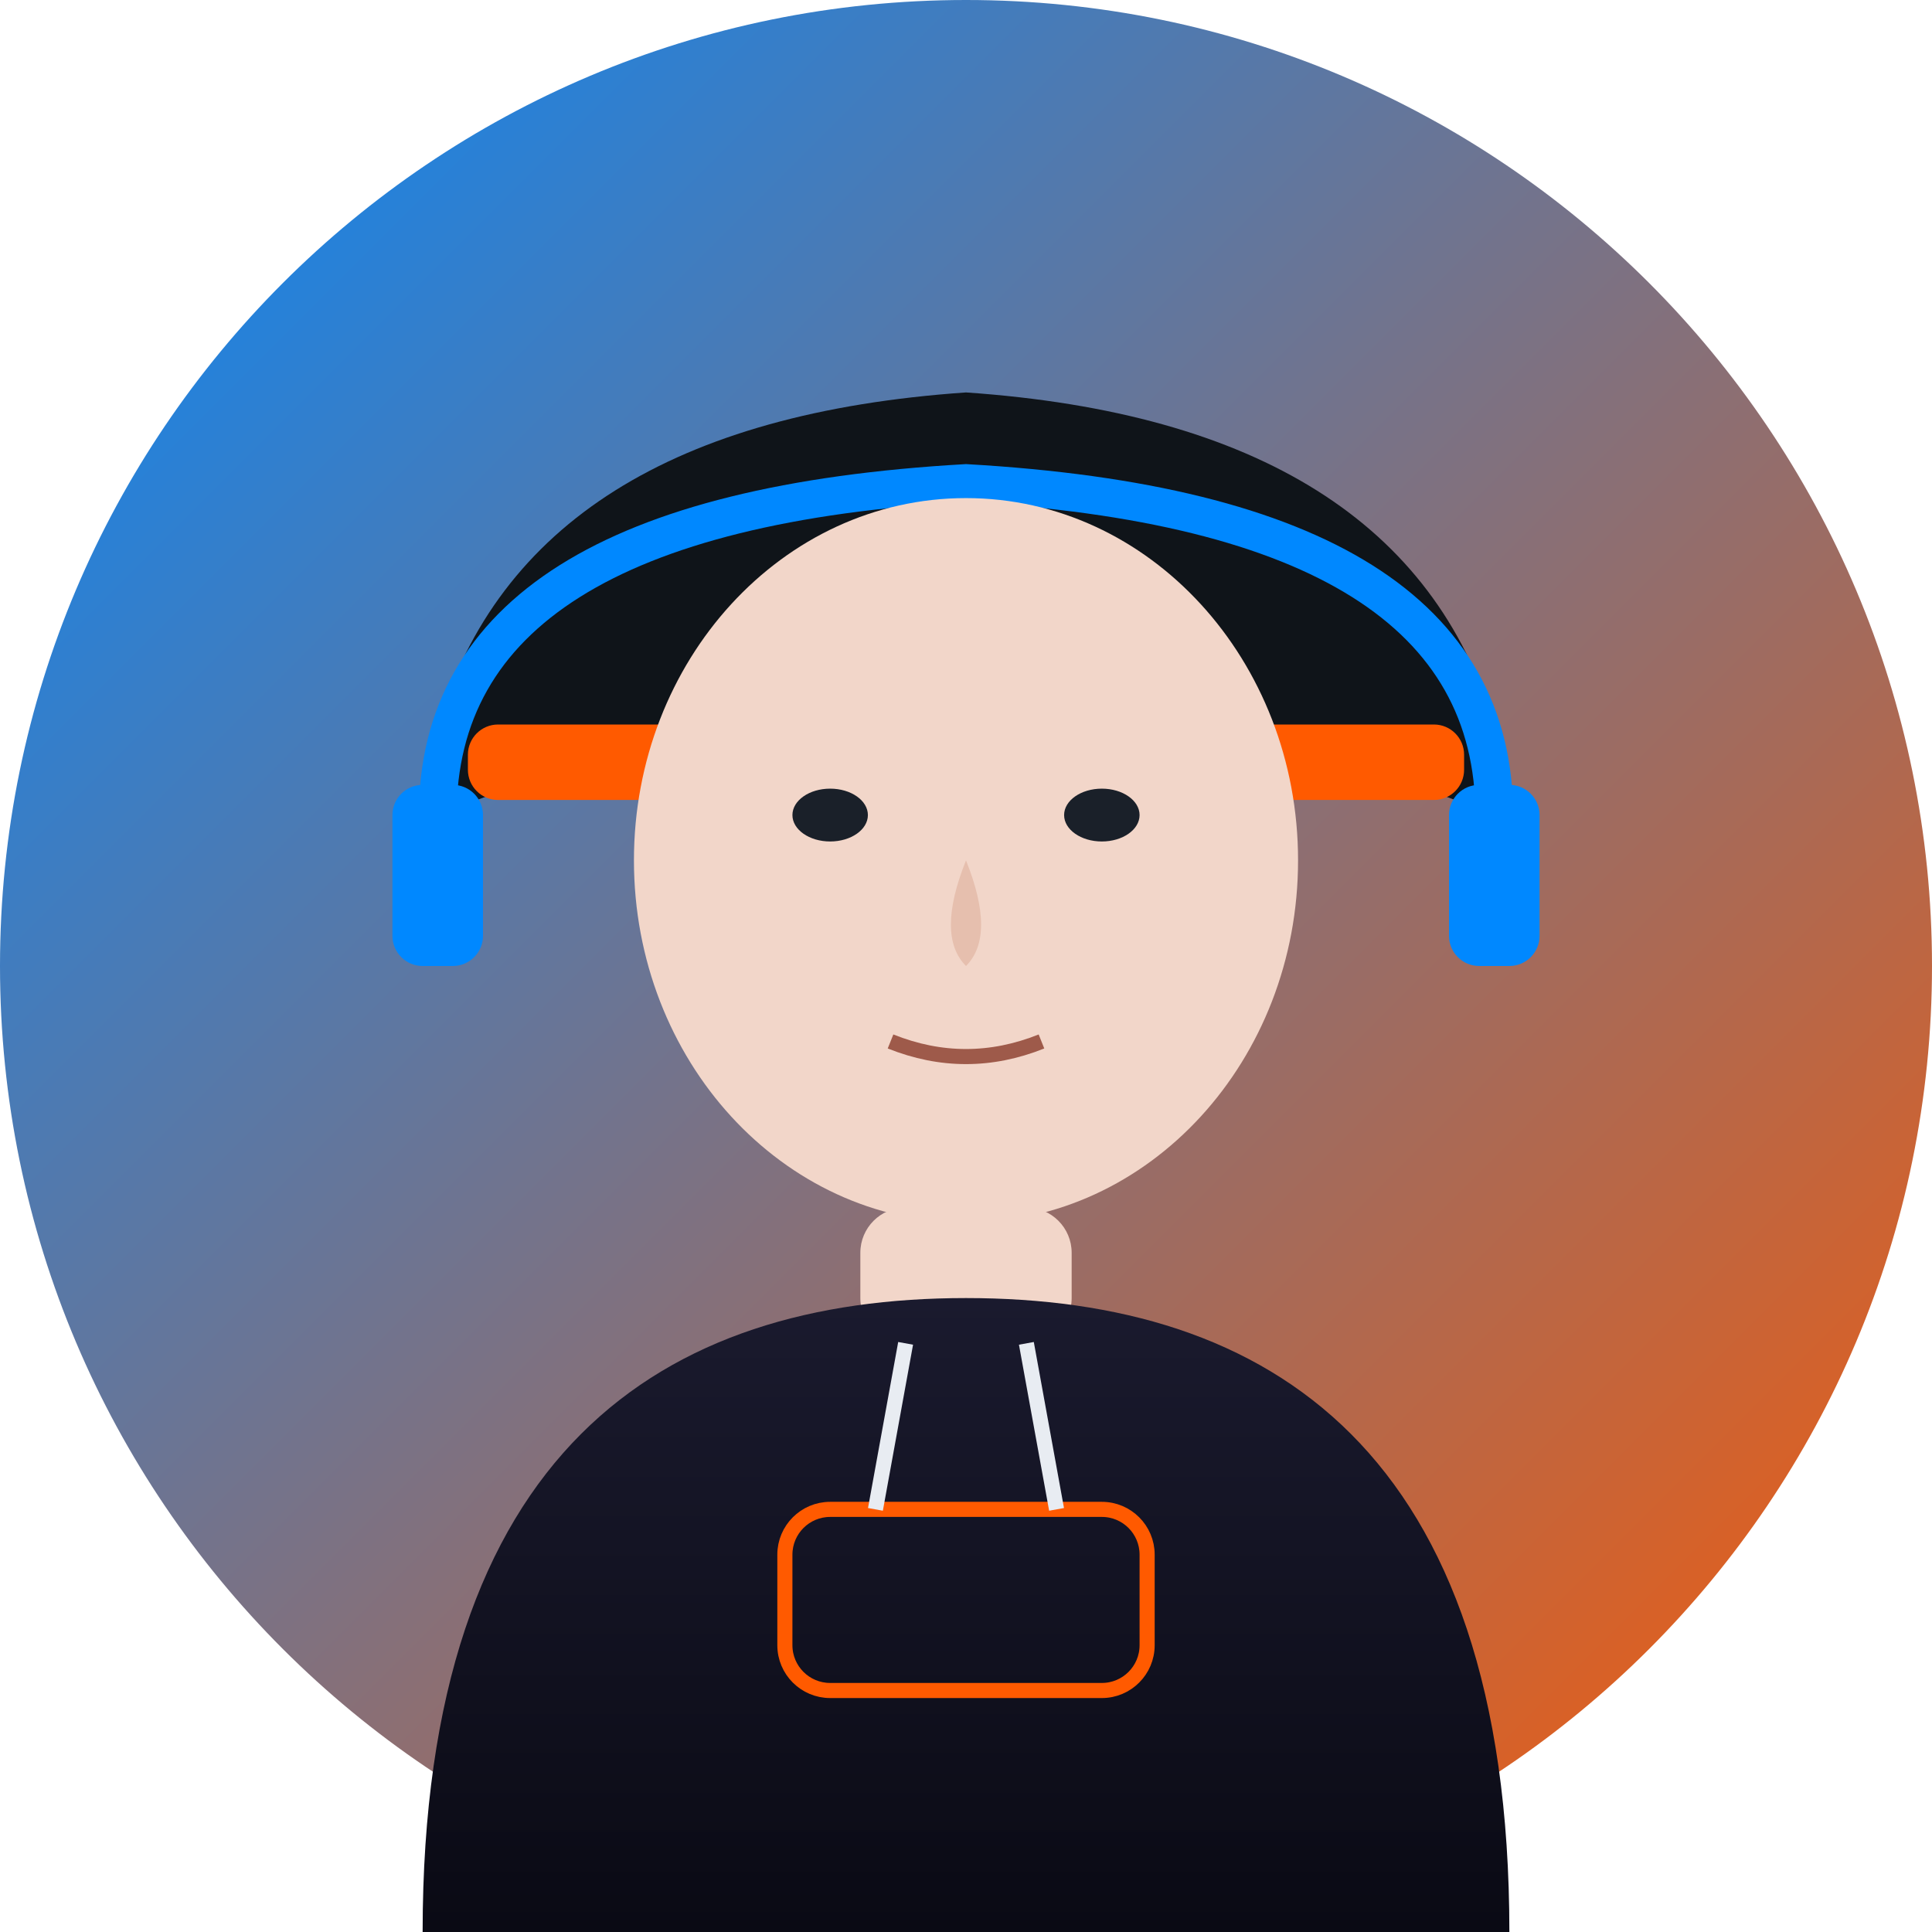
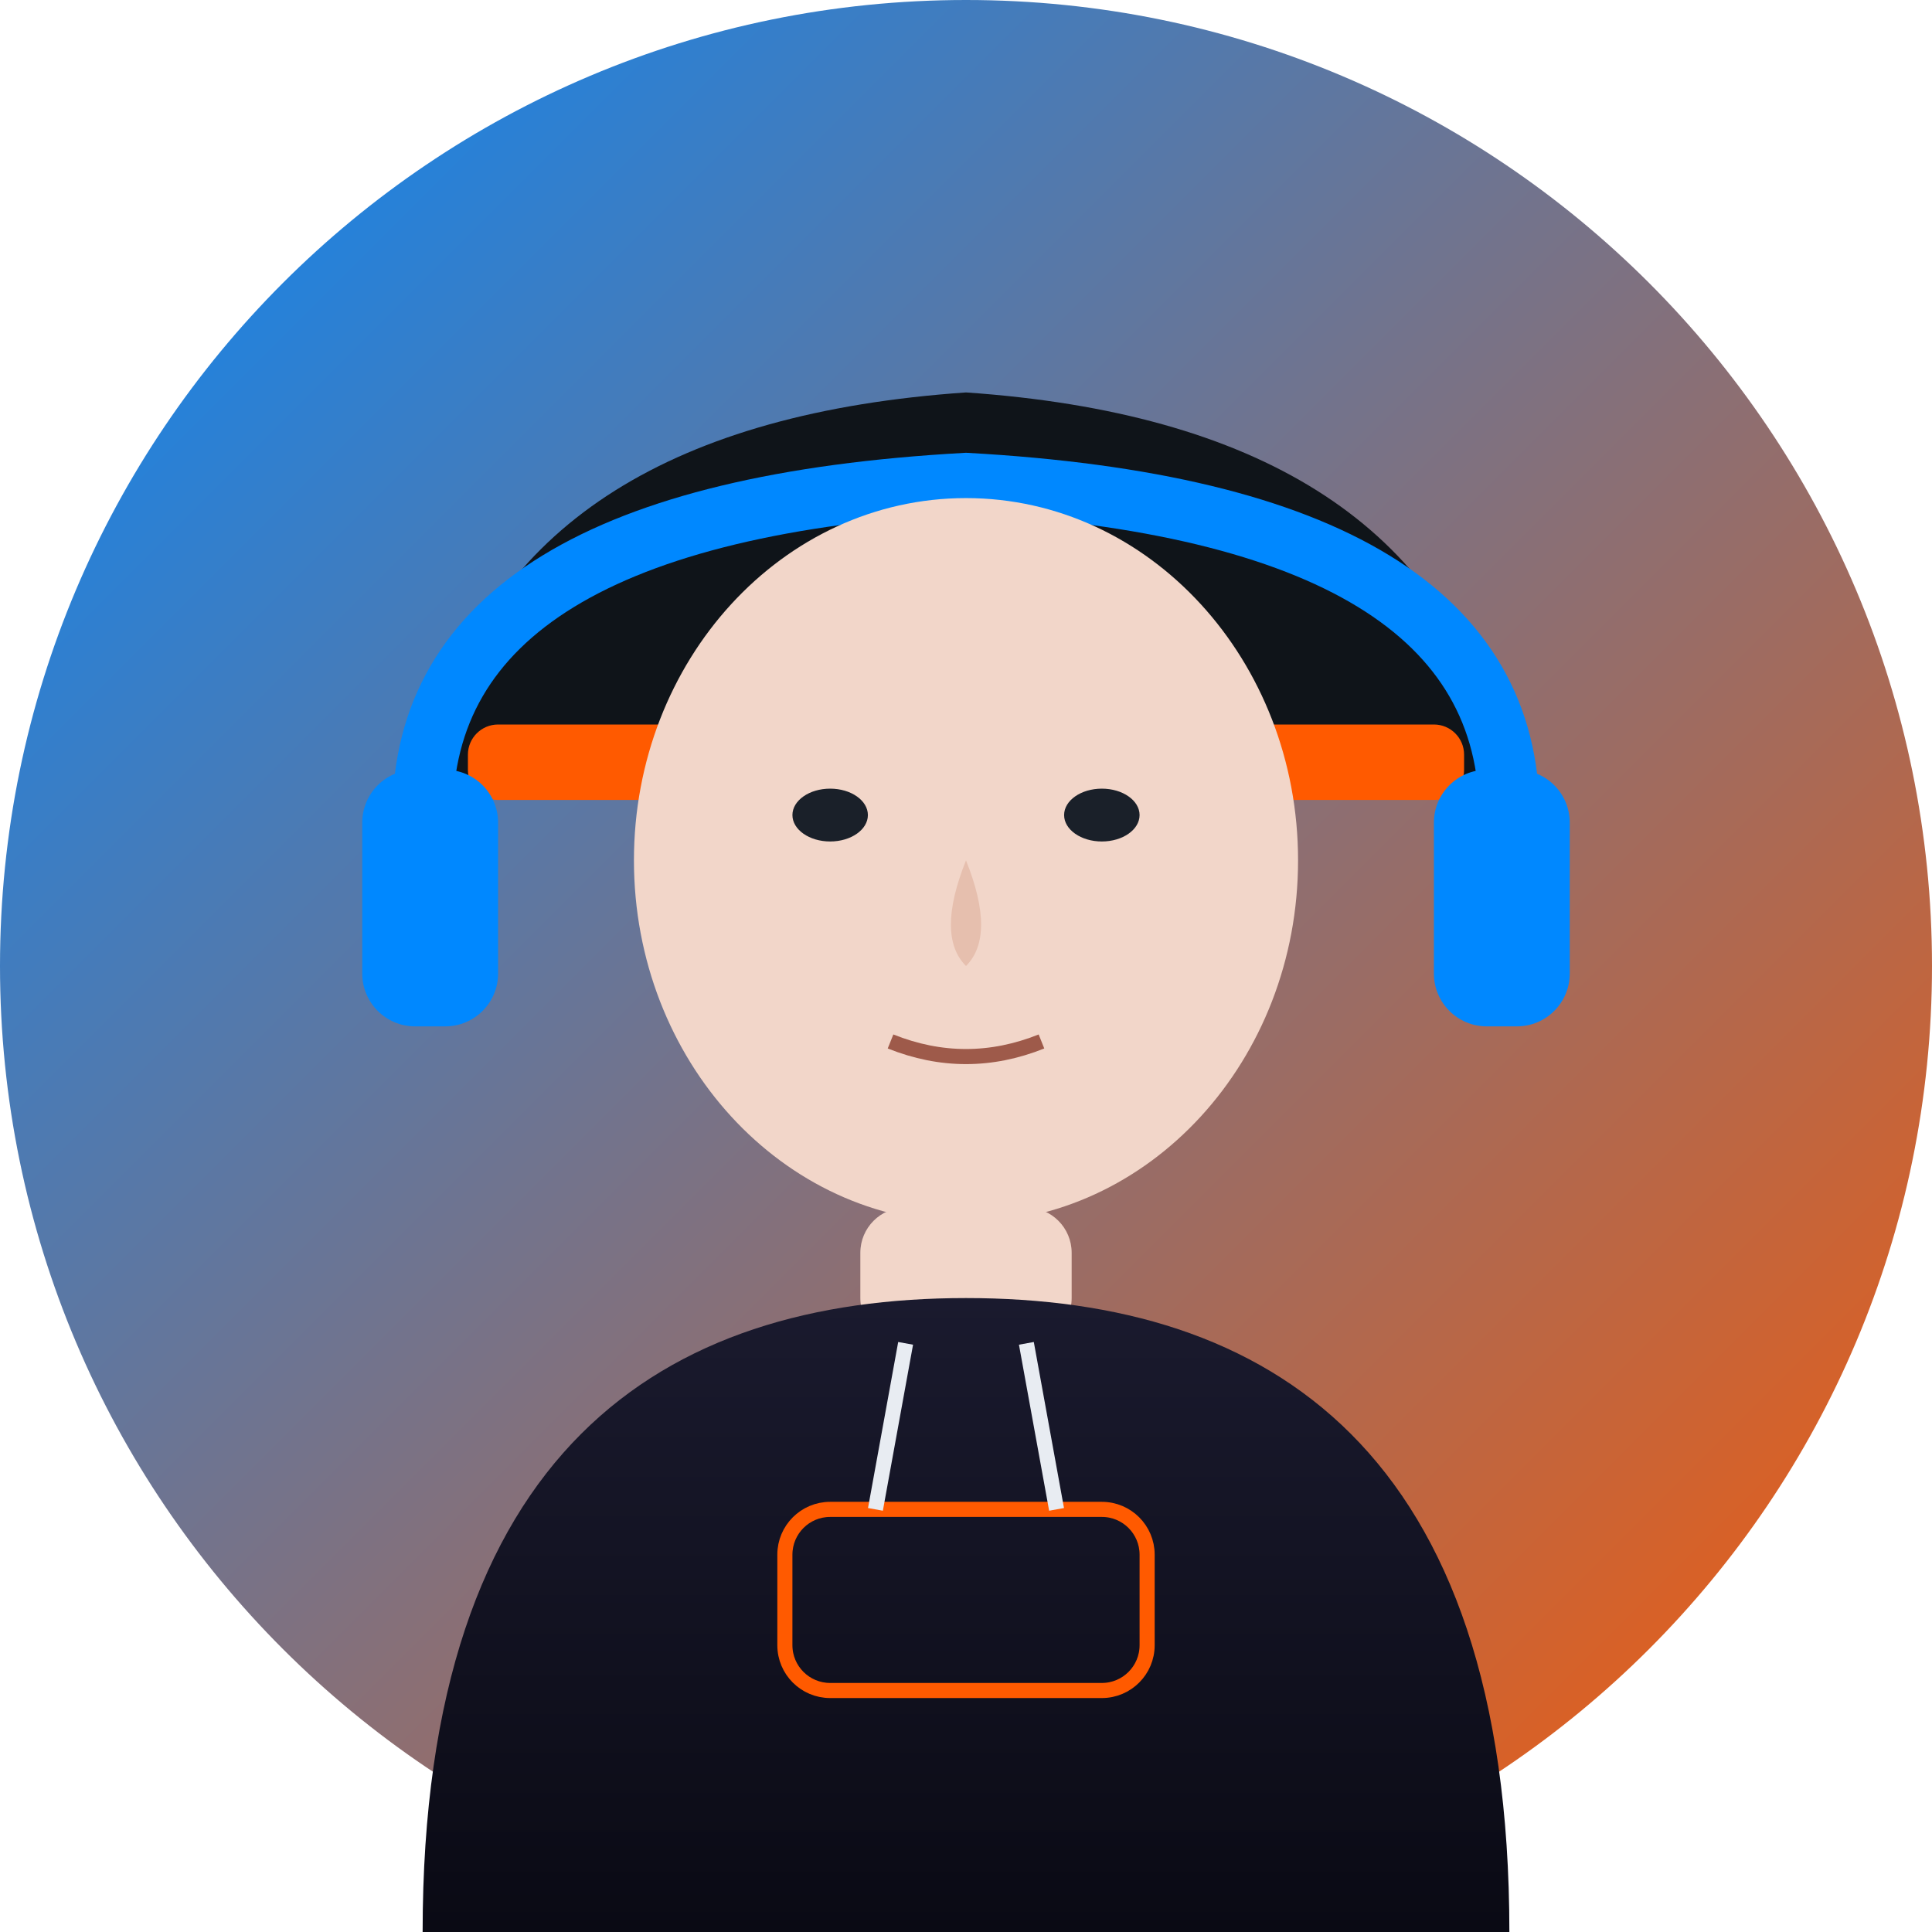
<svg xmlns="http://www.w3.org/2000/svg" width="256" height="256" viewBox="0 0 256 256">
  <defs>
    <linearGradient id="bg" x1="0" y1="0" x2="1" y2="1">
      <stop offset="0%" stop-color="#0088ff" />
      <stop offset="100%" stop-color="#ff5a00" />
    </linearGradient>
    <linearGradient id="hoodie" x1="0" y1="0" x2="0" y2="1">
      <stop offset="0%" stop-color="#1a1a2e" />
      <stop offset="100%" stop-color="#0a0a14" />
    </linearGradient>
  </defs>
  <rect width="256" height="256" rx="128" fill="url(#bg)" />
  <path d="M58 96 Q70 56 128 52 Q186 56 198 96 L198 108 Q128 80 58 108 Z" fill="#0f1419" />
  <rect x="62" y="96" width="132" height="10" rx="4" fill="#ff5a00" />
-   <path d="M58 108 Q58 68 128 64 Q198 68 198 108" stroke="#0088ff" stroke-width="5" fill="none" />
-   <rect x="52" y="104" width="12" height="24" rx="4" fill="#0088ff" />
-   <rect x="192" y="104" width="12" height="24" rx="4" fill="#0088ff" />
+   <path d="M56 108 Q56 68 128 64 Q200 68 200 108" stroke="#0088ff" stroke-width="8" fill="none" stroke-linecap="round" />
+   <rect x="48" y="102" width="18" height="34" rx="7" fill="#0088ff" />
+   <rect x="190" y="102" width="18" height="34" rx="7" fill="#0088ff" />
  <ellipse cx="128" cy="114" rx="44" ry="48" fill="#f2d6c9" />
  <ellipse cx="110" cy="108" rx="5" ry="3.5" fill="#1a2029" />
  <ellipse cx="146" cy="108" rx="5" ry="3.5" fill="#1a2029" />
  <path d="M128 114 Q124 124 128 128 Q132 124 128 114" fill="#e6bfae" />
  <path d="M118 138 Q128 142 138 138" stroke="#9e5a4a" stroke-width="2" fill="none" />
  <rect x="114" y="160" width="28" height="18" rx="6" fill="#f2d6c9" />
  <path d="M56 256 C56 192 88 172 128 172 C168 172 200 192 200 256 Z" fill="url(#hoodie)" />
  <rect x="104" y="200" width="48" height="24" rx="6" fill="none" stroke="#ff5a00" stroke-width="2" />
  <line x1="120" y1="178" x2="116" y2="200" stroke="#e8ecf2" stroke-width="2" />
  <line x1="136" y1="178" x2="140" y2="200" stroke="#e8ecf2" stroke-width="2" />
</svg>
